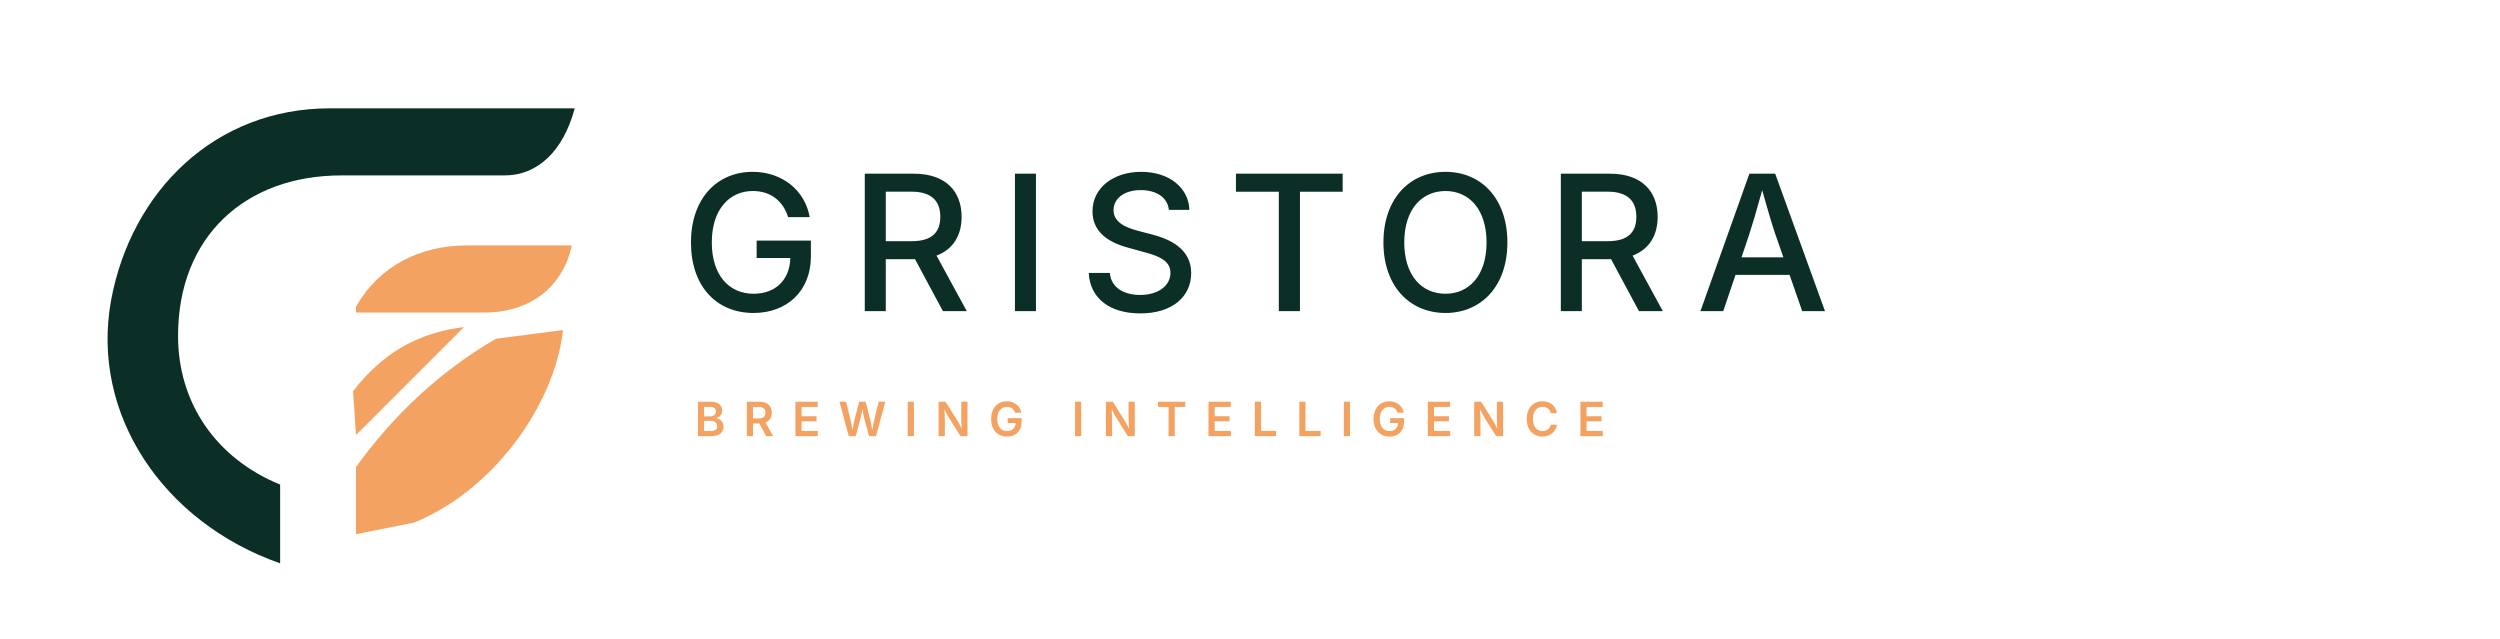
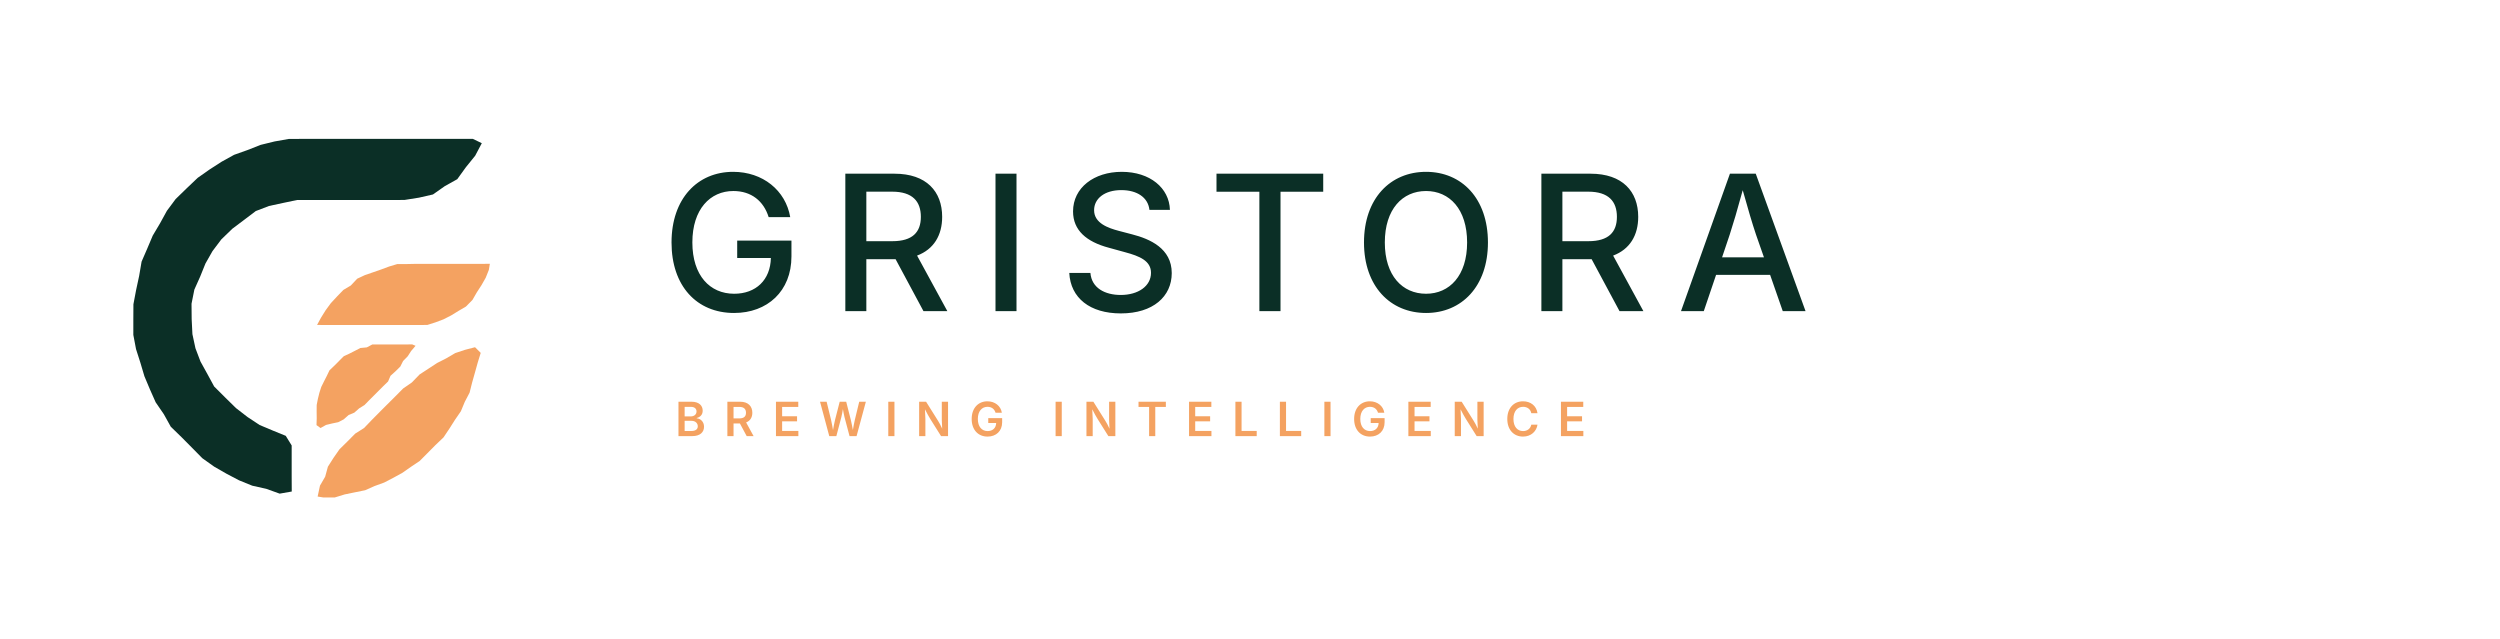
- <svg xmlns="http://www.w3.org/2000/svg" viewBox="0 0 900 230" role="img" aria-labelledby="title desc">
-   <g transform="translate(20 18) scale(1.05)" fill="#0B2F26">
-     <path d="M178 20H94C55 20 26 48 19 86c-7 39 18 76 58 90v-27c-22-9-35-28-35-51 0-34 23-55 56-55h56c11 0 20-8 24-23Z" />
+ <svg xmlns="http://www.w3.org/2000/svg" width="900" height="230" viewBox="0 0 900 230" role="img" aria-labelledby="title desc">
+   <g transform="translate(48 50)">
+     <path fill="#0B2F26" d="M 56.01 0.01 L 50.86 0.92 L 45.85 2.15 L 41.10 4.02 L 36.29 5.73 L 31.80 8.21 L 27.44 11.02 L 23.17 14.02 L 19.21 17.79 L 15.23 21.66 L 12.09 25.88 L 9.62 30.38 L 6.99 34.81 L 5.00 39.51 L 2.97 44.19 L 2.09 49.34 L 1.00 54.41 L 0.03 59.53 L 0.00 65.04 L 0.00 70.57 L 0.97 75.68 L 2.53 80.55 L 3.99 85.46 L 5.97 90.17 L 8.04 94.83 L 10.99 99.13 L 13.48 103.62 L 17.46 107.49 L 20.96 111.02 L 24.84 114.96 L 29.10 117.99 L 33.56 120.55 L 38.09 122.93 L 42.82 124.85 L 47.87 125.98 L 52.68 127.71 L 57.03 126.95 L 57.00 121.41 L 57.00 115.88 L 57.00 110.36 L 54.87 106.90 L 50.16 104.98 L 45.46 103.00 L 41.13 100.14 L 36.94 96.90 L 33.01 93.04 L 29.10 89.14 L 26.65 84.63 L 24.17 80.14 L 22.36 75.37 L 21.27 70.30 L 21.00 64.89 L 20.95 59.35 L 21.97 54.25 L 24.05 49.60 L 25.96 44.87 L 28.50 40.40 L 31.68 36.18 L 35.65 32.34 L 39.88 29.16 L 44.08 25.98 L 48.85 24.15 L 53.91 23.06 L 58.99 21.99 L 64.52 22.01 L 70.04 22.00 L 75.56 22.00 L 81.08 22.00 L 86.60 22.00 L 92.12 22.01 L 97.63 21.98 L 102.81 21.16 L 107.86 20.01 L 112.13 17.01 L 116.61 14.51 L 119.72 10.20 L 123.06 6.07 L 125.45 1.55 L 122.24 0.00 L 116.72 0.00 L 111.20 0.00 L 105.68 0.00 L 100.16 0.00 L 94.64 0.00 L 89.12 0.00 L 83.60 0.00 L 78.08 0.00 L 72.56 0.00 L 67.04 0.00 L 61.52 0.00 Z" />
+     <path fill="#F4A261" d="M 95.03 45.06 L 92.07 45.95 L 89.19 47.02 L 86.29 48.03 L 83.38 49.03 L 80.60 50.33 L 78.29 52.78 L 75.62 54.37 L 73.33 56.74 L 71.10 59.14 L 69.23 61.69 L 67.59 64.32 L 66.14 66.98 L 69.31 67.00 L 72.64 67.00 L 75.97 67.00 L 79.29 67.00 L 82.61 67.00 L 85.93 67.00 L 89.25 67.00 L 92.57 67.00 L 95.90 67.00 L 99.22 67.00 L 102.54 67.00 L 105.85 66.98 L 108.79 66.04 L 111.66 64.96 L 114.40 63.56 L 117.05 61.93 L 119.73 60.37 L 122.09 57.97 L 123.63 55.29 L 125.33 52.67 L 126.86 49.98 L 127.99 47.15 L 128.35 44.96 L 124.91 45.00 L 121.57 45.00 L 118.26 45.00 L 114.93 45.00 L 111.61 45.00 L 108.29 45.00 L 104.97 45.00 L 101.64 44.99 L 98.35 45.06 Z" />
+     <path fill="#F4A261" d="M 86.01 74.02 L 84.04 75.06 L 81.73 75.28 L 79.76 76.30 L 77.77 77.31 L 75.76 78.24 L 74.06 79.94 L 72.37 81.64 L 70.62 83.31 L 69.66 85.31 L 68.65 87.29 L 67.66 89.28 L 66.98 91.40 L 66.44 93.58 L 66.01 95.79 L 65.99 98.20 L 66.02 100.58 L 65.94 103.04 L 67.39 104.09 L 69.37 102.98 L 71.55 102.45 L 73.76 101.99 L 75.74 100.97 L 77.49 99.41 L 79.54 98.56 L 81.30 97.01 L 83.21 95.82 L 84.89 94.10 L 86.59 92.41 L 88.28 90.71 L 89.98 89.01 L 91.71 87.33 L 92.58 85.29 L 94.40 83.65 L 96.11 81.96 L 97.11 79.97 L 98.78 78.26 L 99.99 76.38 L 101.60 74.49 L 100.42 73.99 L 97.99 74.00 L 95.61 74.00 L 93.19 74.00 L 90.80 74.00 L 88.40 74.01 Z" />
+     <path fill="#F4A261" d="M 123.01 75.00 L 119.39 75.94 L 115.88 77.11 L 112.66 79.00 L 109.35 80.68 L 106.21 82.74 L 103.06 84.80 L 100.26 87.69 L 97.15 89.84 L 94.33 92.68 L 91.50 95.50 L 88.67 98.33 L 85.85 101.18 L 83.06 104.09 L 79.89 106.09 L 77.07 108.93 L 74.21 111.75 L 72.05 114.85 L 70.04 118.02 L 69.06 121.61 L 67.19 124.83 L 66.35 128.76 L 68.48 129.10 L 72.54 129.08 L 76.09 127.99 L 79.78 127.23 L 83.47 126.48 L 86.84 124.98 L 90.32 123.71 L 93.61 122.00 L 96.87 120.21 L 99.97 118.04 L 103.10 115.94 L 105.92 113.10 L 108.74 110.25 L 111.66 107.47 L 113.76 104.34 L 115.77 101.17 L 117.91 98.06 L 119.33 94.65 L 121.05 91.36 L 121.96 87.74 L 122.97 84.16 L 123.97 80.57 L 125.06 77.04 Z" />
  </g>
-   <g transform="translate(20 18) scale(1.05)" fill="#F4A261">
-     <path d="M103 88c8-14 22-21 38-21h36c-3 14-14 23-30 23h-44Z" />
-     <path d="M102 117c10-13 22-20 38-22l-37 37Z" />
-     <path d="M103 143c13-18 29-33 48-44l23-3c-3 26-24 55-51 66l-20 4Z" />
-   </g>
-   <text x="245" y="112" font-family="Plus Jakarta Sans, Inter, Arial, sans-serif" font-size="68" font-weight="500" letter-spacing="10" fill="#0B2F26">GRISTORA</text>
-   <text x="250" y="157" font-family="Plus Jakarta Sans, Inter, Arial, sans-serif" font-size="17" font-weight="600" letter-spacing="6.4" fill="#F4A261">BREWING INTELLIGENCE</text>
+   <text x="238" y="112" font-family="Plus Jakarta Sans, Inter, Arial, sans-serif" font-size="68" font-weight="500" letter-spacing="10" textLength="500" lengthAdjust="spacingAndGlyphs" fill="#0B2F26">GRISTORA</text>
+   <text x="243" y="157" font-family="Plus Jakarta Sans, Inter, Arial, sans-serif" font-size="17" font-weight="600" letter-spacing="6.4" textLength="340" lengthAdjust="spacingAndGlyphs" fill="#F4A261">BREWING INTELLIGENCE</text>
</svg>
